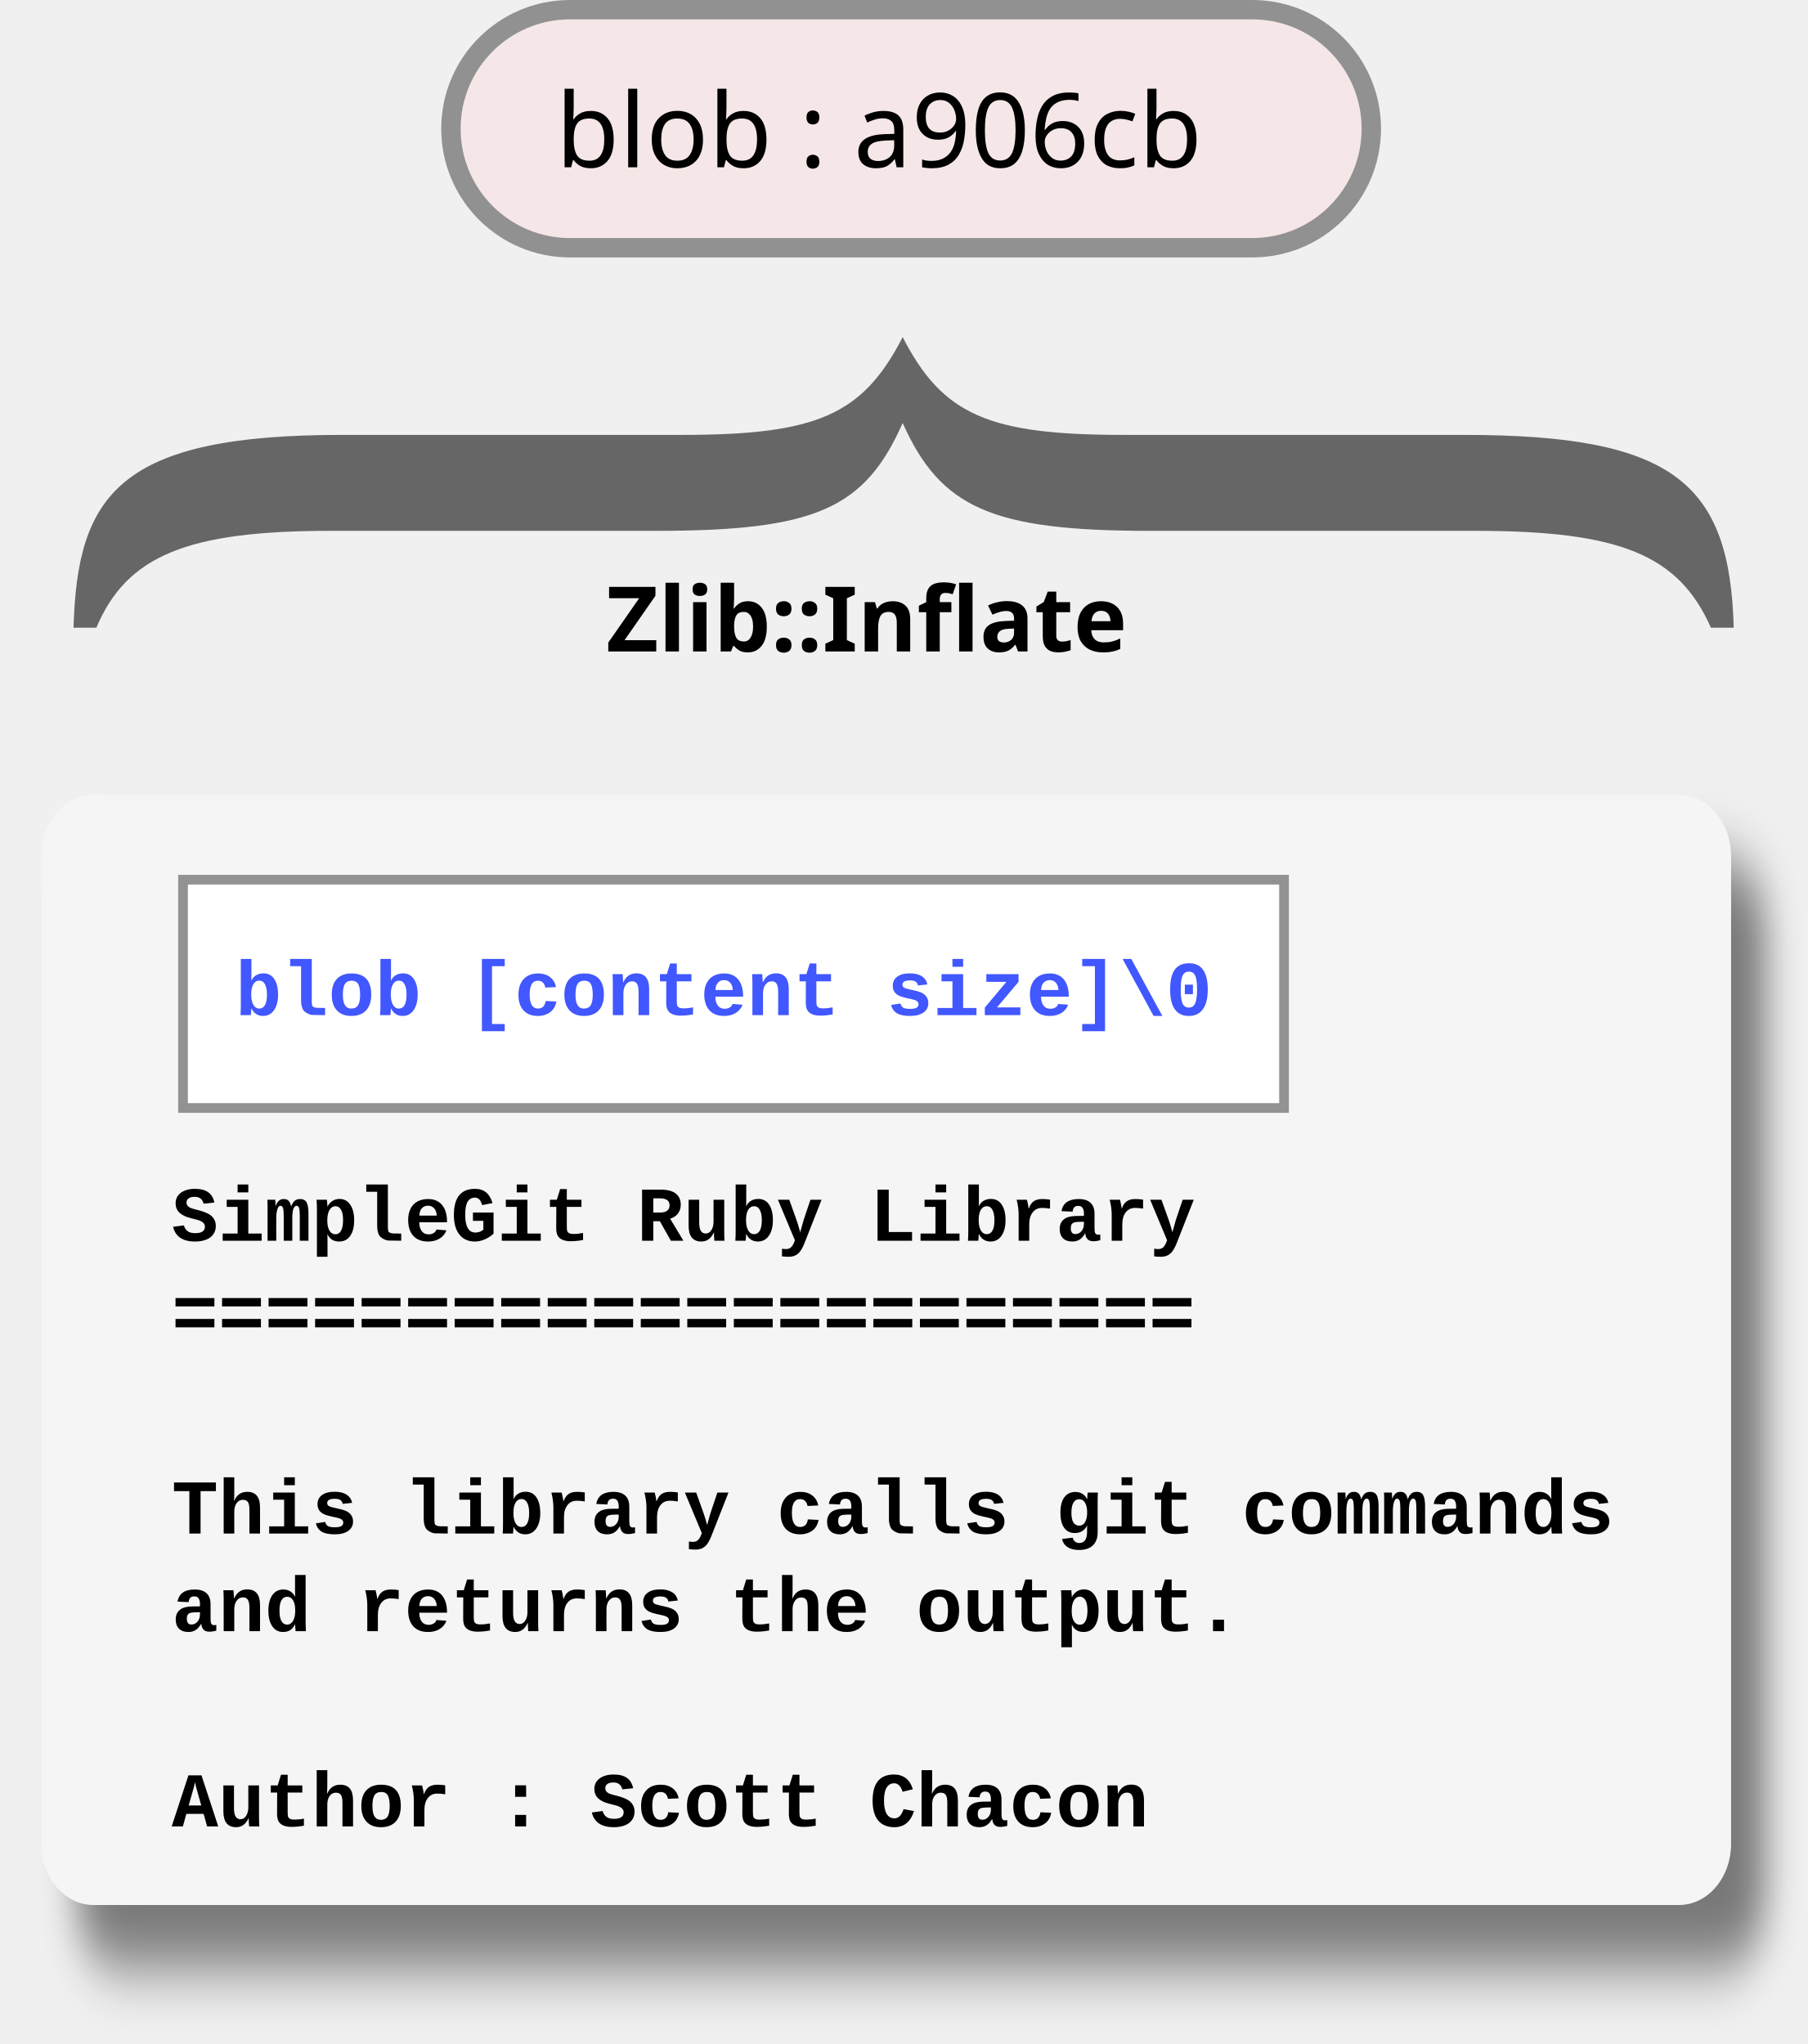
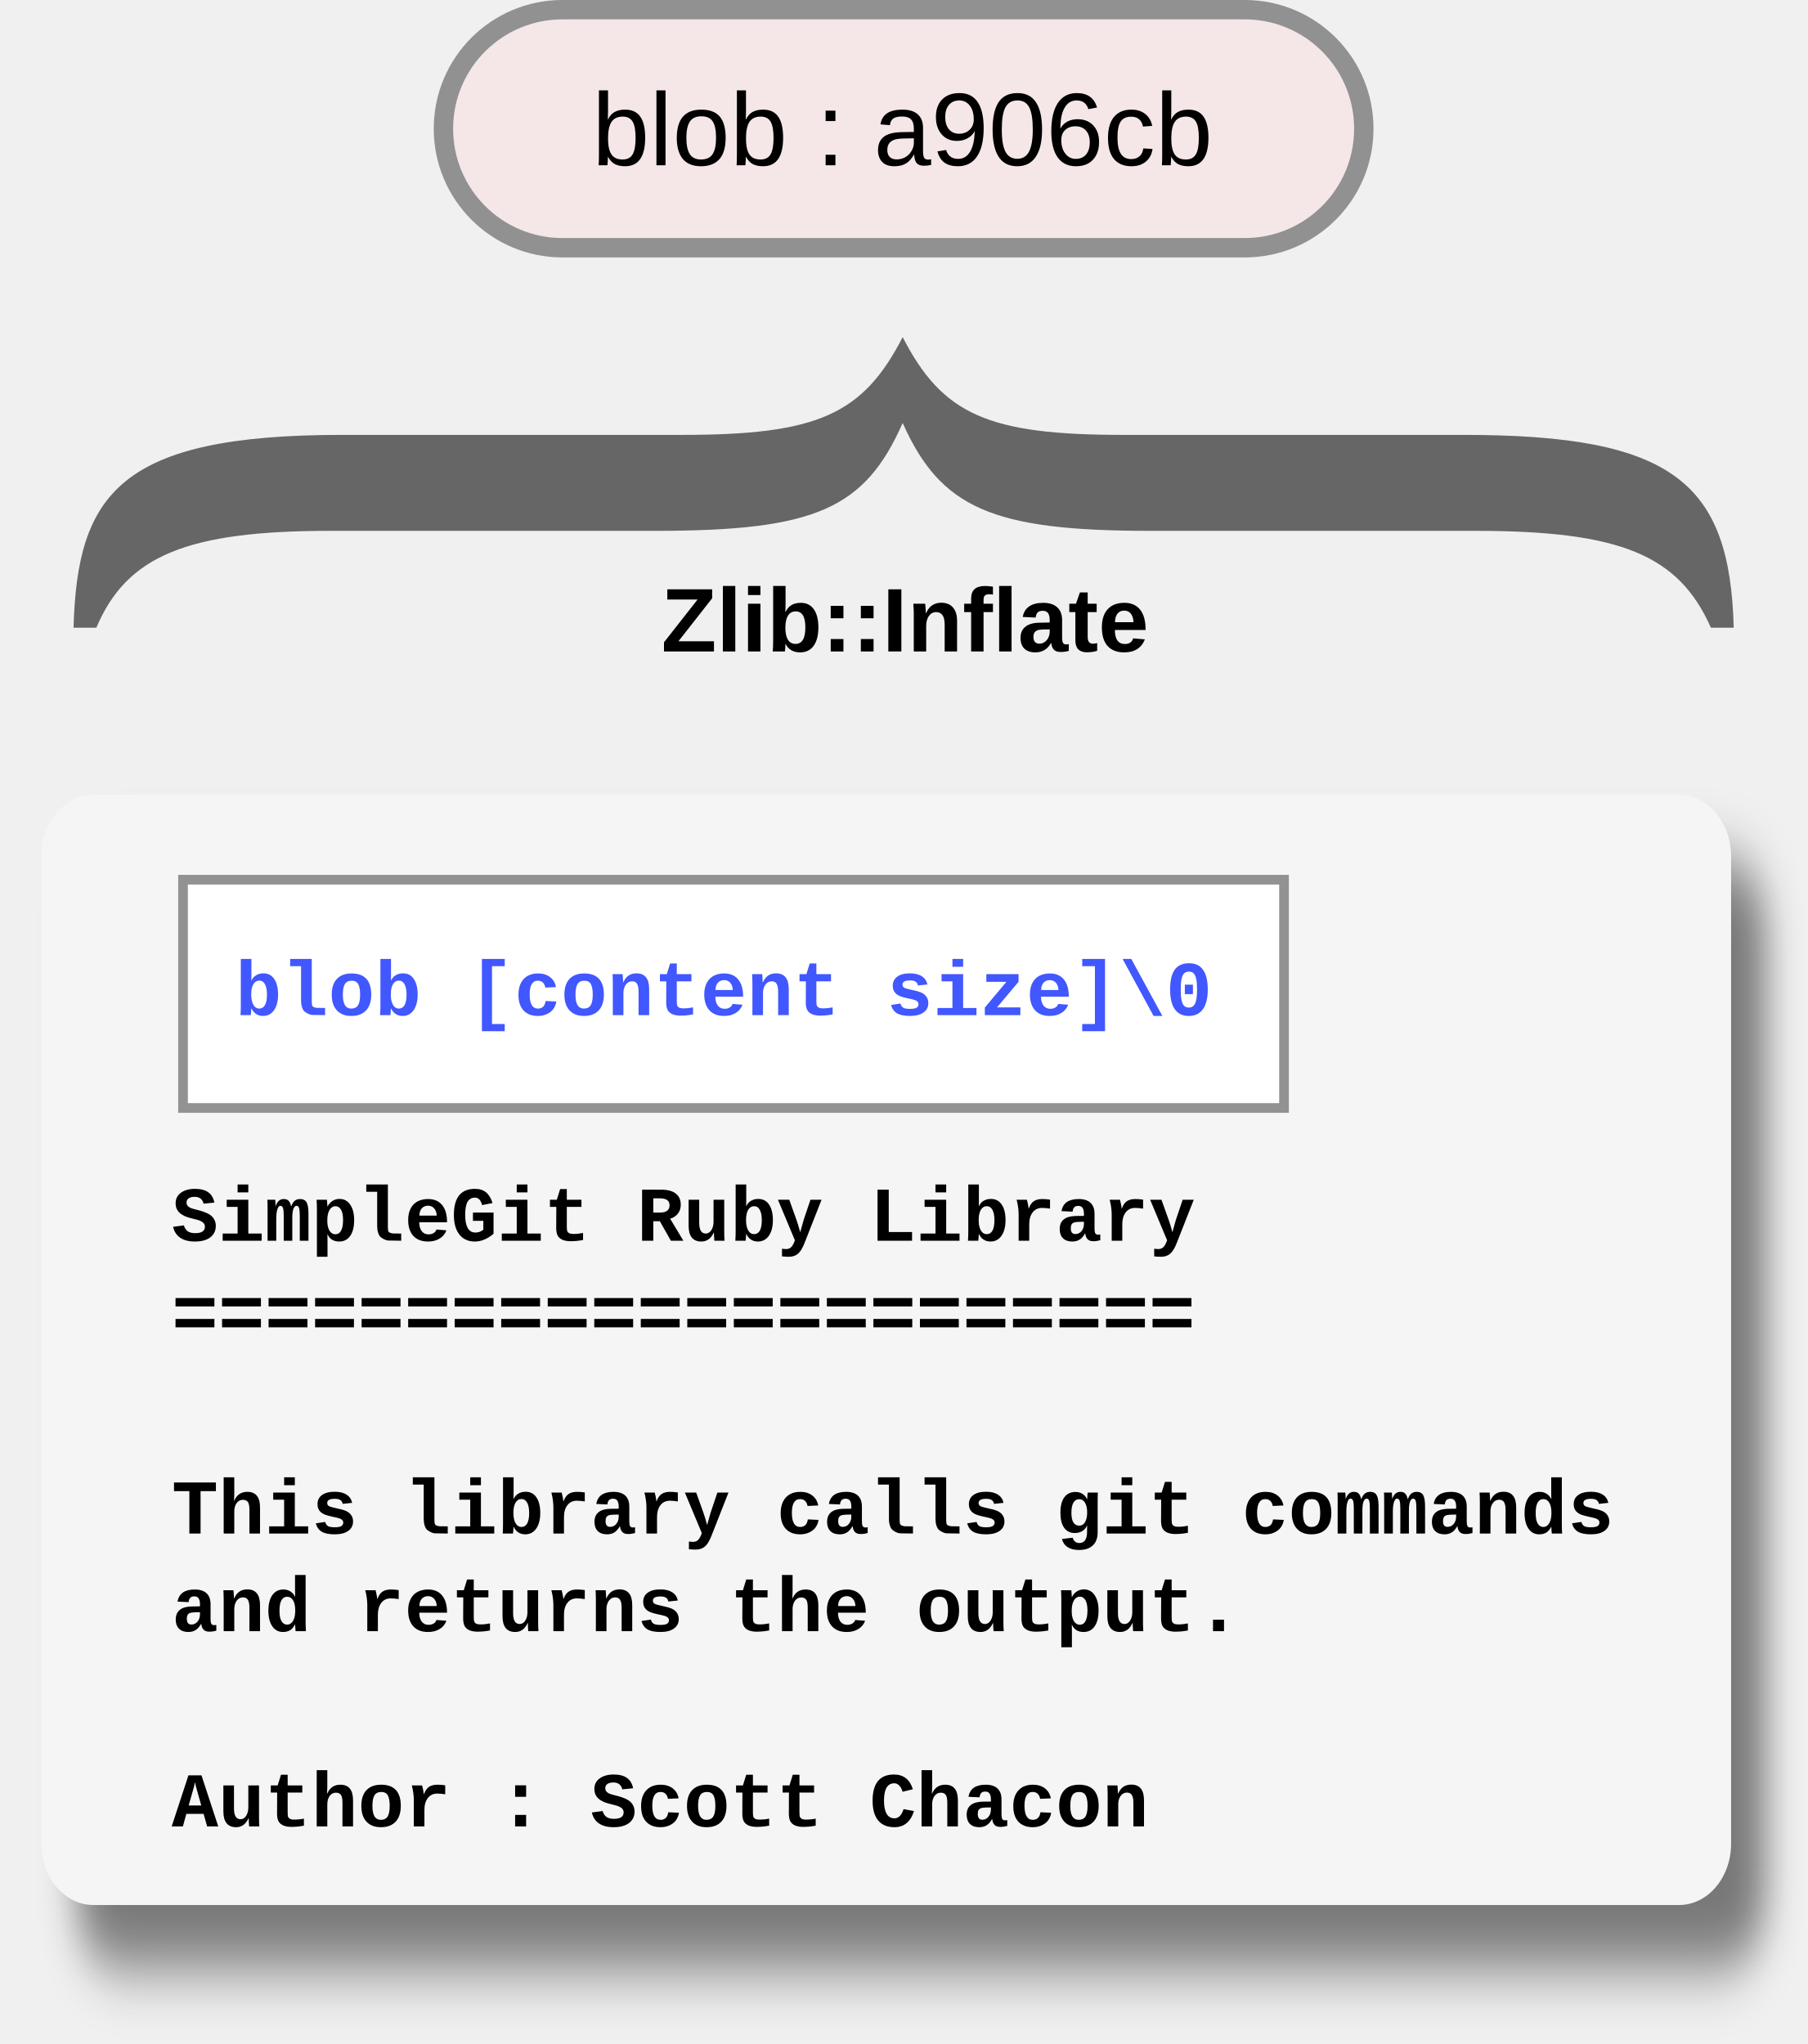
<svg xmlns="http://www.w3.org/2000/svg" width="279.725" height="316.42" version="1.1" id="svg6396" xml:space="preserve">
  <defs id="defs6370">
    <filter style="color-interpolation-filters:sRGB" id="filter46395" x="-0.024" y="-0.068" width="1.07" height="1.193">
      <feFlood flood-opacity="0.498" flood-color="rgb(0,0,0)" result="flood" id="feFlood46385" />
      <feComposite in="flood" in2="SourceGraphic" operator="in" result="composite1" id="feComposite46387" />
      <feGaussianBlur in="composite1" stdDeviation="2.974" result="blur" id="feGaussianBlur46389" />
      <feOffset dx="6" dy="6" result="offset" id="feOffset46391" />
      <feComposite in="SourceGraphic" in2="offset" operator="over" result="composite2" id="feComposite46393" />
    </filter>
  </defs>
-   <text xml:space="preserve" style="font-weight:bold;font-size:14px;line-height:125%;font-family:'Open Sans';-inkscape-font-specification:'Open Sans Bold';letter-spacing:0px;word-spacing:0px;fill:none;stroke:#000000;stroke-width:0;stroke-linecap:butt;stroke-linejoin:miter;stroke-dasharray:none;stroke-opacity:1" x="93.809" y="100.853" id="t_zlib_deflate">
-     <tspan id="tspan43270" x="93.809" y="100.853" style="font-style:normal;font-variant:normal;font-weight:bold;font-stretch:normal;font-size:14px;font-family:sans-serif;-inkscape-font-specification:'sans-serif Bold';fill:#000000;fill-opacity:1;stroke:none;stroke-width:0;stroke-dasharray:none">Zlib::Inflate</tspan>
+   <text xml:space="preserve" style="font-weight:bold;font-size:14px;line-height:125%;font-family:Arial;-inkscape-font-specification:'Open Sans Bold';letter-spacing:0px;word-spacing:0px;fill:none;stroke:#000000;stroke-width:0;stroke-linecap:butt;stroke-linejoin:miter;stroke-dasharray:none;stroke-opacity:1" x="102.35" y="100.853" id="t_zlib_deflate">
+     <tspan id="tspan43270" x="102.35" y="100.853" style="font-style:normal;font-variant:normal;font-weight:bold;font-stretch:normal;font-size:14px;font-family:Arial;-inkscape-font-specification:'Arial Bold';fill:#000000;fill-opacity:1;stroke:none;stroke-width:0;stroke-dasharray:none">Zlib::Inflate</tspan>
  </text>
  <g id="g6662" transform="translate(9.043678,111.3659)">
    <rect style="fill:#f5f5f5;fill-opacity:1;stroke:none;stroke-width:2.475;stroke-dasharray:none;stroke-dashoffset:0;stroke-opacity:1;filter:url(#filter46395)" id="b_main" width="291.529" height="104.913" x="28.286" y="-130.243" rx="8.976" ry="5.8" transform="matrix(0.8971225,0,0,1.63799,-28.01757,225.0272)" />
    <g id="g_tree_cont" transform="translate(-8.164274,0.02392416)">
      <rect style="fill:#ffffff;fill-opacity:1;stroke:#929292;stroke-width:1.5;stroke-dasharray:none;stroke-opacity:1" id="rect9100" width="170.413" height="35.34" x="27.449" y="24.791" rx="0" ry="0" />
-       <text xml:space="preserve" style="font-style:normal;font-variant:normal;font-weight:normal;font-stretch:normal;font-size:12px;line-height:125%;font-family:'Open Sans';-inkscape-font-specification:'Open Sans';letter-spacing:0px;word-spacing:0px;fill:#4157ff;fill-opacity:1;stroke:none;stroke-width:0;stroke-linecap:butt;stroke-linejoin:miter;stroke-dasharray:none;stroke-opacity:1" x="35.52" y="45.76" id="t_tree_cont">
+       <text xml:space="preserve" style="font-style:normal;font-variant:normal;font-weight:normal;font-stretch:normal;font-size:12px;line-height:125%;font-family:Arial;-inkscape-font-specification:Arial;letter-spacing:0px;word-spacing:0px;fill:#4157ff;fill-opacity:1;stroke:none;stroke-width:0;stroke-linecap:butt;stroke-linejoin:miter;stroke-dasharray:none;stroke-opacity:1" x="35.52" y="45.76" id="t_tree_cont">
        <tspan id="tspan2963" x="35.52" y="45.76" style="font-style:normal;font-variant:normal;font-weight:bold;font-stretch:normal;font-size:12px;font-family:'Courier New';-inkscape-font-specification:'Courier New Bold';stroke:#4157ff;stroke-width:0;stroke-dasharray:none;stroke-opacity:1">blob [content size]\0</tspan>
      </text>
    </g>
-     <text xml:space="preserve" style="font-weight:bold;font-size:12px;line-height:125%;font-family:'Open Sans';-inkscape-font-specification:'Open Sans Bold';letter-spacing:0px;word-spacing:0px;fill:#000000;fill-opacity:1;stroke:none;stroke-width:0;stroke-linecap:butt;stroke-linejoin:miter;stroke-dasharray:none;stroke-opacity:1" x="17.532" y="80.705" id="t_main">
+     <text xml:space="preserve" style="font-weight:bold;font-size:12px;line-height:125%;font-family:Arial;-inkscape-font-specification:'Open Sans Bold';letter-spacing:0px;word-spacing:0px;fill:#000000;fill-opacity:1;stroke:none;stroke-width:0;stroke-linecap:butt;stroke-linejoin:miter;stroke-dasharray:none;stroke-opacity:1" x="17.532" y="80.705" id="t_main">
      <tspan x="17.532" y="80.705" style="font-style:normal;font-variant:normal;font-weight:bold;font-stretch:normal;font-size:12px;font-family:'Courier New';-inkscape-font-specification:'Courier New Bold';stroke:#000000;stroke-width:0;stroke-dasharray:none;stroke-opacity:1" id="tspan6195">SimpleGit Ruby Library</tspan>
      <tspan x="17.532" y="95.815" style="font-style:normal;font-variant:normal;font-weight:bold;font-stretch:normal;font-size:12px;font-family:'Courier New';-inkscape-font-specification:'Courier New Bold';stroke:#000000;stroke-width:0;stroke-dasharray:none;stroke-opacity:1" id="tspan7298">======================</tspan>
      <tspan x="17.532" y="110.925" style="font-style:normal;font-variant:normal;font-weight:bold;font-stretch:normal;font-size:12px;font-family:'Courier New';-inkscape-font-specification:'Courier New Bold';stroke:#000000;stroke-width:0;stroke-dasharray:none;stroke-opacity:1" id="tspan7300" />
      <tspan x="17.532" y="126.035" style="font-style:normal;font-variant:normal;font-weight:bold;font-stretch:normal;font-size:12px;font-family:'Courier New';-inkscape-font-specification:'Courier New Bold';stroke:#000000;stroke-width:0;stroke-dasharray:none;stroke-opacity:1" id="tspan7304">This library calls git commands</tspan>
      <tspan x="17.532" y="141.145" style="font-style:normal;font-variant:normal;font-weight:bold;font-stretch:normal;font-size:12px;font-family:'Courier New';-inkscape-font-specification:'Courier New Bold';stroke:#000000;stroke-width:0;stroke-dasharray:none;stroke-opacity:1" id="tspan7312">and returns the output.</tspan>
      <tspan x="17.532" y="156.255" style="font-style:normal;font-variant:normal;font-weight:bold;font-stretch:normal;font-size:12px;font-family:'Courier New';-inkscape-font-specification:'Courier New Bold';stroke:#000000;stroke-width:0;stroke-dasharray:none;stroke-opacity:1" id="tspan7306" />
      <tspan x="17.532" y="171.365" style="font-style:normal;font-variant:normal;font-weight:bold;font-stretch:normal;font-size:12px;font-family:'Courier New';-inkscape-font-specification:'Courier New Bold';stroke:#000000;stroke-width:0;stroke-dasharray:none;stroke-opacity:1" id="tspan7308">Author : Scott Chacon</tspan>
    </text>
  </g>
-   <path d="m 11.381,97.173 h 3.532 C 19.623,85.997 29.042,82.177 51.118,82.177 h 50.333 c 24.725,0 32.378,-3.395 38.265,-16.693 5.887,13.157 13.834,16.693 38.265,16.693 h 50.333 c 22.37,0 31.495,3.678 36.499,14.996 h 3.532 C 267.755,74.679 258.925,67.323 226.547,67.323 h -52.688 c -20.898,0 -27.963,-3.112 -34.144,-15.137 -6.181,12.025 -13.246,15.137 -34.144,15.137 H 52.884 c -34.438,0 -40.914,9.195 -41.503,29.85 z" style="font-weight:bold;font-size:204.06px;line-height:125%;font-family:FreeSerif;-inkscape-font-specification:'FreeSerif Bold';letter-spacing:0px;word-spacing:0px;fill:#666666;stroke-width:0" id="path869" />
+   <path d="m 11.381,97.173 h 3.532 C 19.623,85.997 29.042,82.177 51.118,82.177 h 50.333 c 24.725,0 32.378,-3.395 38.265,-16.693 5.887,13.157 13.834,16.693 38.265,16.693 h 50.333 c 22.37,0 31.495,3.678 36.499,14.996 h 3.532 C 267.755,74.679 258.925,67.323 226.547,67.323 h -52.688 c -20.898,0 -27.963,-3.112 -34.144,-15.137 -6.181,12.025 -13.246,15.137 -34.144,15.137 H 52.884 c -34.438,0 -40.914,9.195 -41.503,29.85 z" style="font-weight:bold;font-size:204.06px;line-height:125%;letter-spacing:0px;word-spacing:0px;fill:#666666;stroke-width:0" id="path869" />
  <g id="g3028" transform="translate(-352.5331,-8.224436)" style="stroke-width:3;stroke-dasharray:none">
-     <rect style="fill:#f5e7e7;fill-opacity:1;stroke:#919191;stroke-width:3;stroke-dasharray:none;stroke-opacity:1" id="rect8286" width="142.457" height="36.852" x="422.328" y="9.724" ry="18.426" rx="18.426" />
-     <text xml:space="preserve" style="font-style:normal;font-variant:normal;font-weight:normal;font-stretch:normal;font-size:16px;line-height:125%;font-family:'Courier New';-inkscape-font-specification:'Courier New';letter-spacing:0px;word-spacing:0px;fill:#000000;fill-opacity:1;stroke:none;stroke-width:0;stroke-linecap:butt;stroke-linejoin:miter;stroke-dasharray:none;stroke-opacity:1" x="438.564" y="34.115" id="text3016">
-       <tspan id="tspan3014" x="438.564" y="34.115" style="font-style:normal;font-variant:normal;font-weight:normal;font-stretch:normal;font-size:16px;font-family:sans-serif;-inkscape-font-specification:sans-serif;stroke-width:0;stroke-dasharray:none">blob : a906cb</tspan>
+     <rect style="fill:#f5e7e7;fill-opacity:1;stroke:#919191;stroke-width:3;stroke-dasharray:none;stroke-opacity:1" id="rect8286" width="142.457" height="36.852" x="421.167" y="9.724" ry="18.426" rx="18.426" />
+     <text xml:space="preserve" style="font-style:normal;font-variant:normal;font-weight:normal;font-stretch:normal;font-size:16px;line-height:125%;font-family:'Courier New';-inkscape-font-specification:'Courier New';letter-spacing:0px;word-spacing:0px;fill:#000000;fill-opacity:1;stroke:none;stroke-width:0;stroke-linecap:butt;stroke-linejoin:miter;stroke-dasharray:none;stroke-opacity:1" x="444.161" y="33.803" id="text3016">
+       <tspan id="tspan3014" x="444.161" y="33.803" style="font-style:normal;font-variant:normal;font-weight:normal;font-stretch:normal;font-size:16px;font-family:Arial;-inkscape-font-specification:Arial;stroke-width:0;stroke-dasharray:none">blob : a906cb</tspan>
    </text>
  </g>
</svg>
